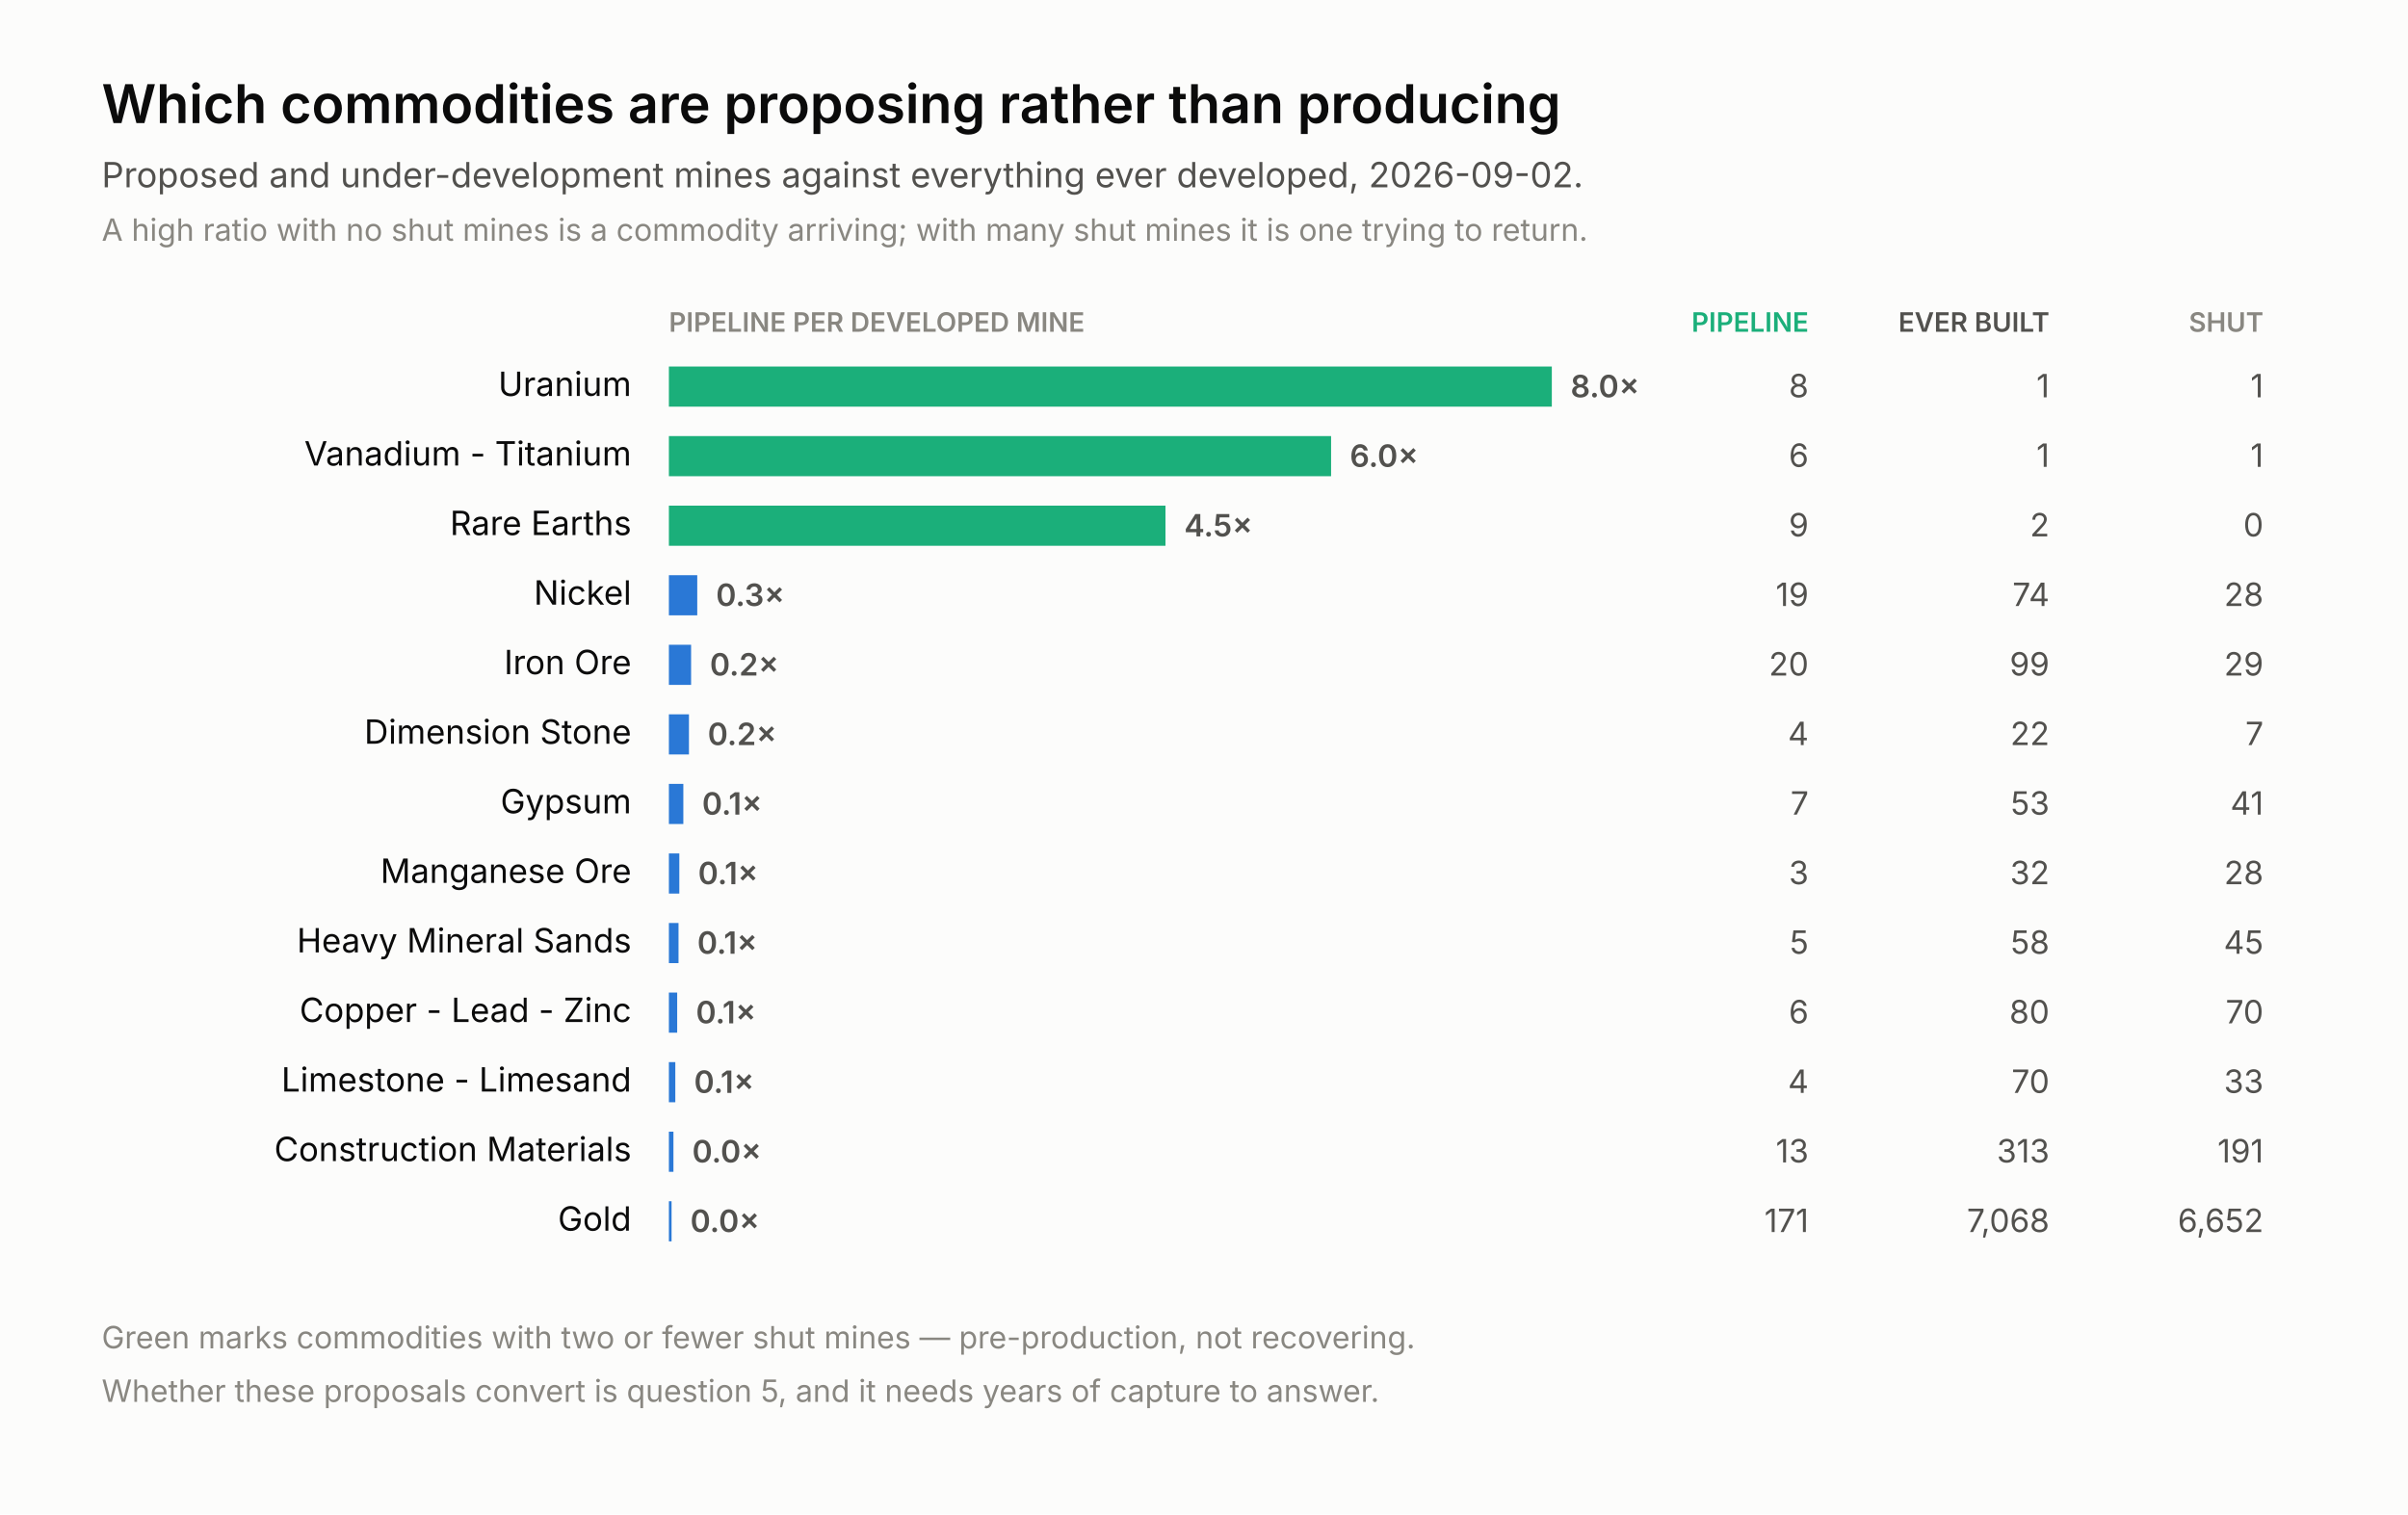
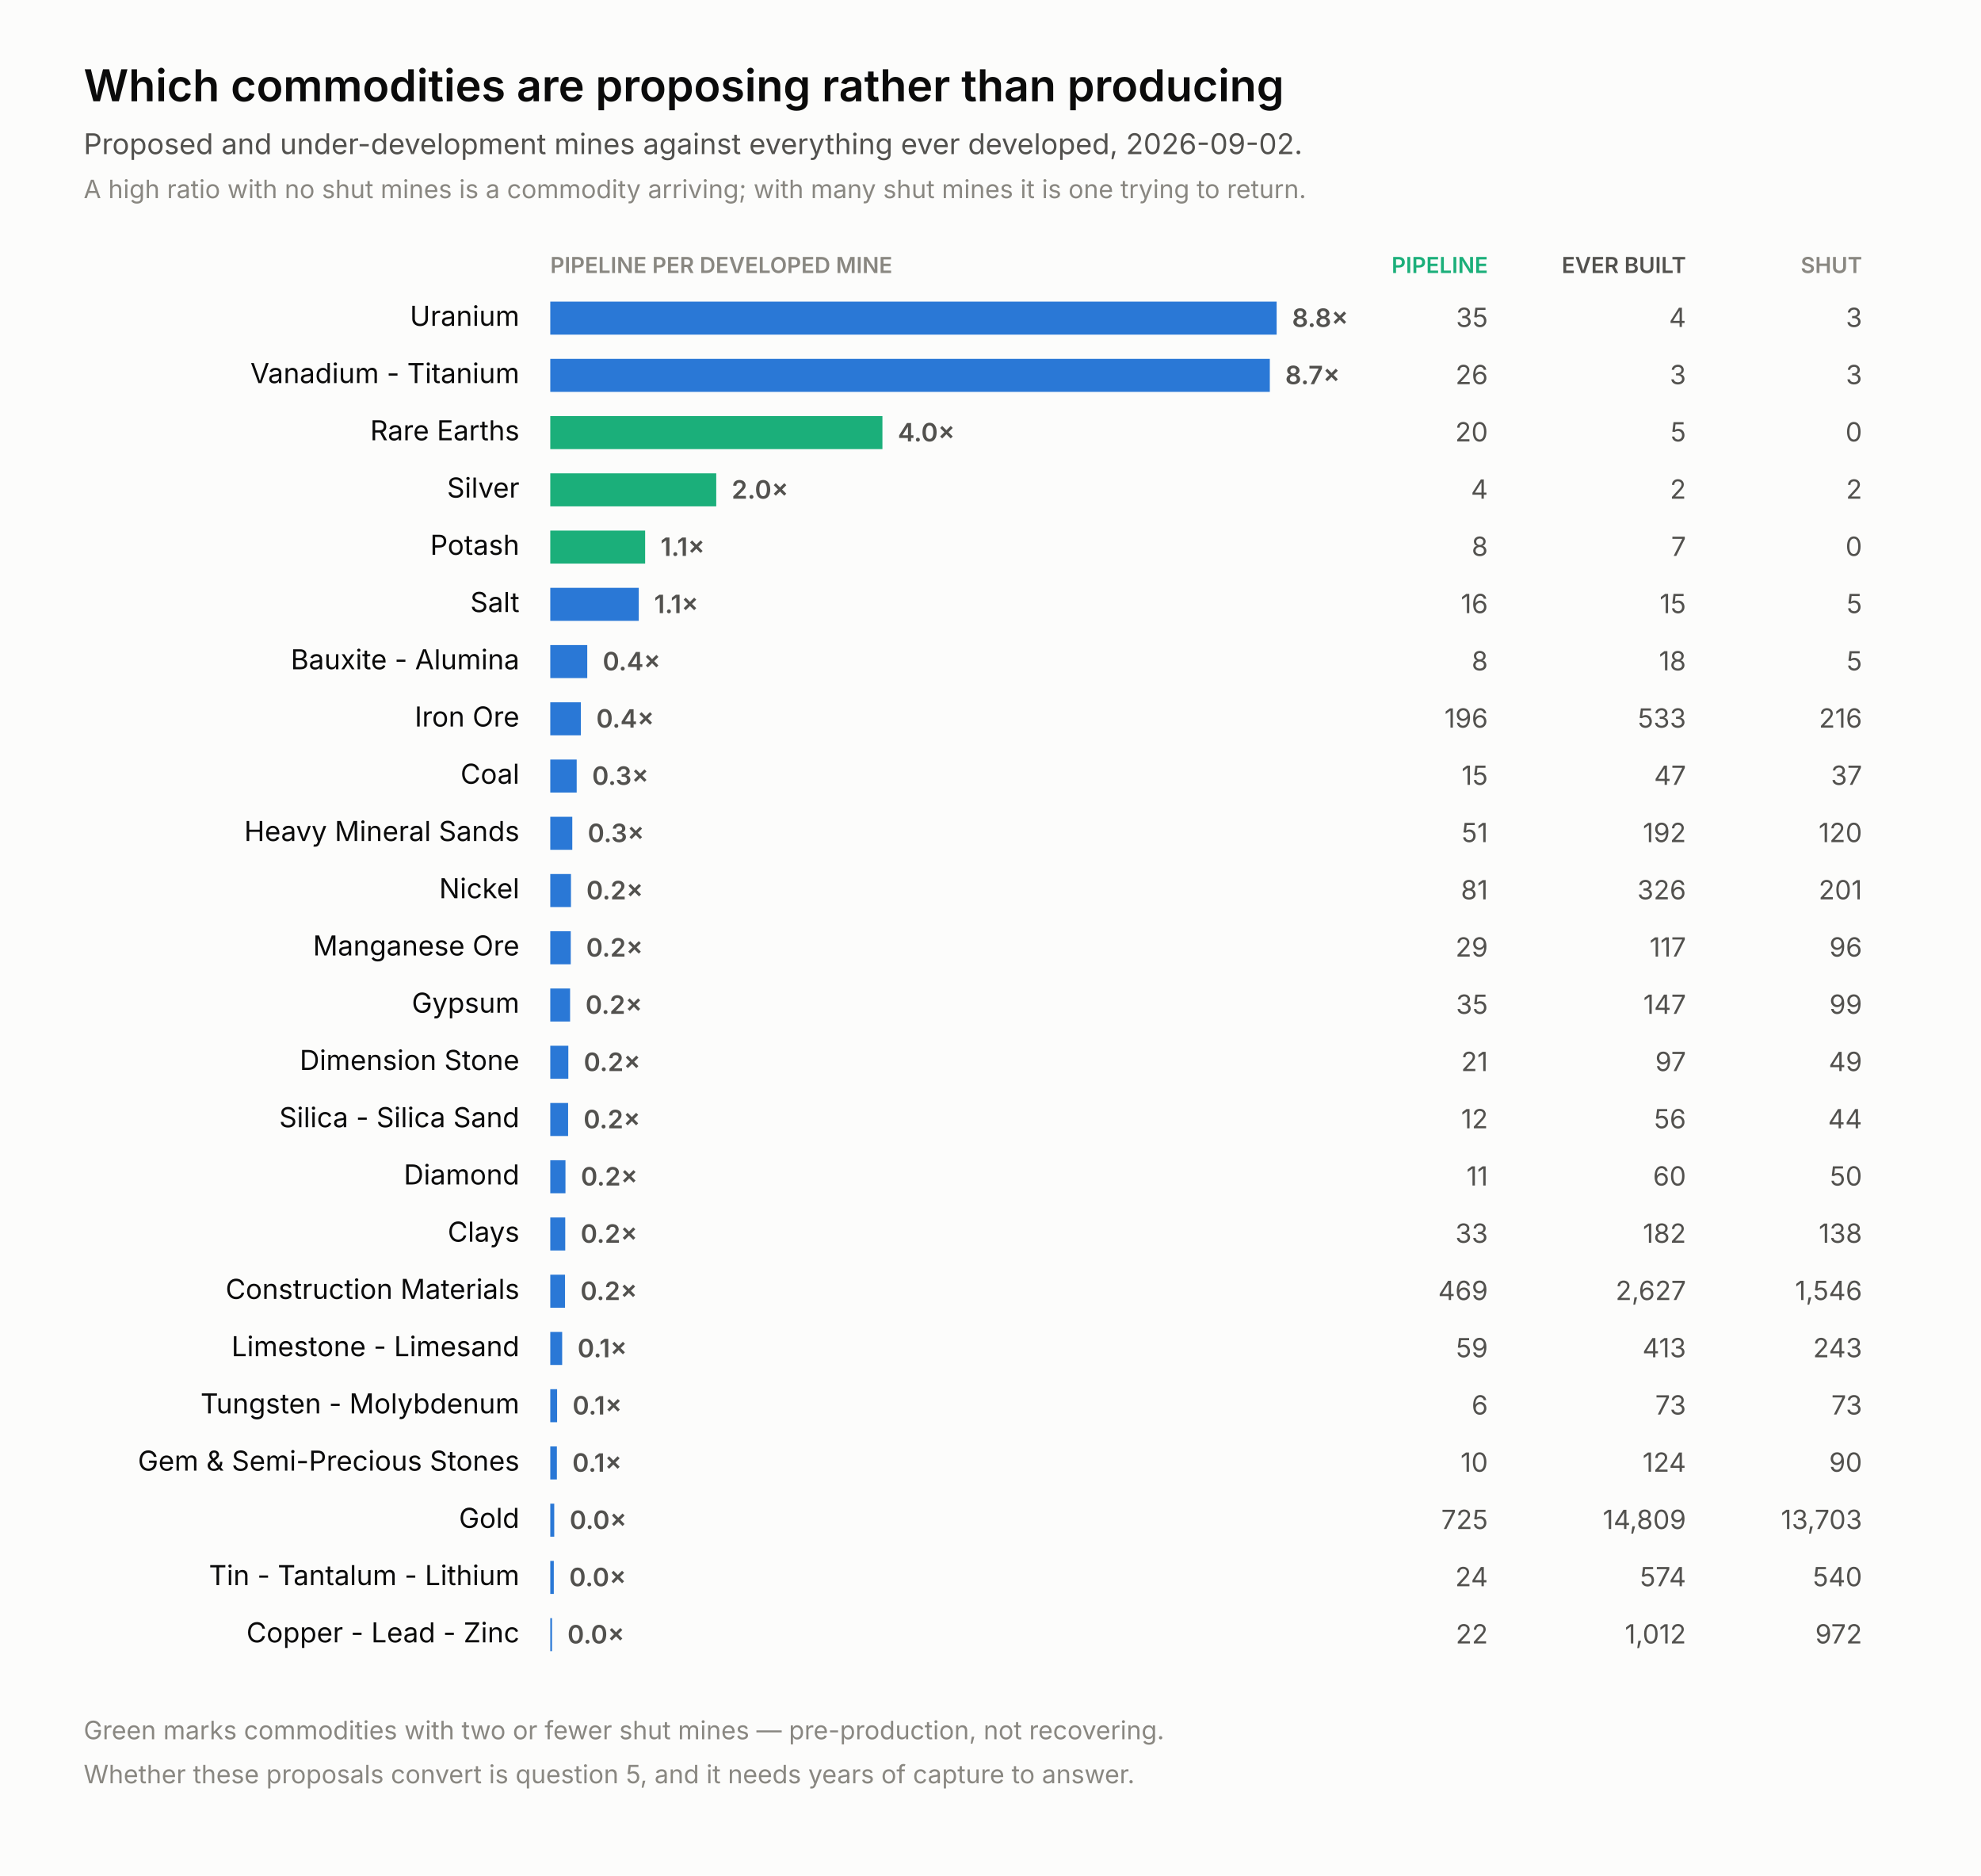
- <svg xmlns="http://www.w3.org/2000/svg" width="900" height="566" viewBox="0 0 900 566">
-   <rect x="0.0" y="0.0" width="900.0" height="566.0" fill="#fcfcfb" />
+ <svg xmlns="http://www.w3.org/2000/svg" width="900" height="852" viewBox="0 0 900 852">
+   <rect x="0.0" y="0.0" width="900.0" height="852.0" fill="#fcfcfb" />
  <text x="38.0" y="46.0" font-family="system-ui, -apple-system, &quot;Segoe UI&quot;, sans-serif" font-size="20" fill="#0b0b0b" text-anchor="start" font-weight="600" style="">Which commodities are proposing rather than producing</text>
  <text x="38.0" y="70.0" font-family="system-ui, -apple-system, &quot;Segoe UI&quot;, sans-serif" font-size="13" fill="#52514e" text-anchor="start" font-weight="normal" style="">Proposed and under-development mines against everything ever developed, 2026-09-02.</text>
  <text x="38.0" y="90.0" font-family="system-ui, -apple-system, &quot;Segoe UI&quot;, sans-serif" font-size="11.5" fill="#898781" text-anchor="start" font-weight="normal" style="">A high ratio with no shut mines is a commodity arriving; with many shut mines it is one trying to return.</text>
  <text x="250.0" y="124.0" font-family="system-ui, -apple-system, &quot;Segoe UI&quot;, sans-serif" font-size="10" fill="#898781" text-anchor="start" font-weight="600" style="">PIPELINE PER DEVELOPED MINE</text>
  <text x="676.0" y="124.0" font-family="system-ui, -apple-system, &quot;Segoe UI&quot;, sans-serif" font-size="10" fill="#1baf7a" text-anchor="end" font-weight="600" style="">PIPELINE</text>
  <text x="766.0" y="124.0" font-family="system-ui, -apple-system, &quot;Segoe UI&quot;, sans-serif" font-size="10" fill="#52514e" text-anchor="end" font-weight="600" style="">EVER BUILT</text>
  <text x="846.0" y="124.0" font-family="system-ui, -apple-system, &quot;Segoe UI&quot;, sans-serif" font-size="10" fill="#898781" text-anchor="end" font-weight="600" style="">SHUT</text>
  <text x="236.0" y="148.0" font-family="system-ui, -apple-system, &quot;Segoe UI&quot;, sans-serif" font-size="12.5" fill="#0b0b0b" text-anchor="end" font-weight="normal" style="">Uranium</text>
-   <rect x="250.0" y="137.0" width="330.0" height="15.0" fill="#1baf7a" />
-   <text x="587.0" y="148.5" font-family="system-ui, -apple-system, &quot;Segoe UI&quot;, sans-serif" font-size="11.5" fill="#52514e" text-anchor="start" font-weight="600" style="font-variant-numeric: tabular-nums;">8.0×</text>
-   <text x="676.0" y="148.5" font-family="system-ui, -apple-system, &quot;Segoe UI&quot;, sans-serif" font-size="12" fill="#52514e" text-anchor="end" font-weight="normal" style="font-variant-numeric: tabular-nums;">8</text>
-   <text x="766.0" y="148.5" font-family="system-ui, -apple-system, &quot;Segoe UI&quot;, sans-serif" font-size="12" fill="#52514e" text-anchor="end" font-weight="normal" style="font-variant-numeric: tabular-nums;">1</text>
-   <text x="846.0" y="148.5" font-family="system-ui, -apple-system, &quot;Segoe UI&quot;, sans-serif" font-size="12" fill="#52514e" text-anchor="end" font-weight="normal" style="font-variant-numeric: tabular-nums;">1</text>
+   <rect x="250.0" y="137.0" width="330.0" height="15.0" fill="#2a78d6" />
+   <text x="587.0" y="148.5" font-family="system-ui, -apple-system, &quot;Segoe UI&quot;, sans-serif" font-size="11.5" fill="#52514e" text-anchor="start" font-weight="600" style="font-variant-numeric: tabular-nums;">8.8×</text>
+   <text x="676.0" y="148.5" font-family="system-ui, -apple-system, &quot;Segoe UI&quot;, sans-serif" font-size="12" fill="#52514e" text-anchor="end" font-weight="normal" style="font-variant-numeric: tabular-nums;">35</text>
+   <text x="766.0" y="148.5" font-family="system-ui, -apple-system, &quot;Segoe UI&quot;, sans-serif" font-size="12" fill="#52514e" text-anchor="end" font-weight="normal" style="font-variant-numeric: tabular-nums;">4</text>
+   <text x="846.0" y="148.5" font-family="system-ui, -apple-system, &quot;Segoe UI&quot;, sans-serif" font-size="12" fill="#52514e" text-anchor="end" font-weight="normal" style="font-variant-numeric: tabular-nums;">3</text>
  <text x="236.0" y="174.0" font-family="system-ui, -apple-system, &quot;Segoe UI&quot;, sans-serif" font-size="12.5" fill="#0b0b0b" text-anchor="end" font-weight="normal" style="">Vanadium - Titanium</text>
-   <rect x="250.0" y="163.0" width="247.5" height="15.0" fill="#1baf7a" />
-   <text x="504.5" y="174.5" font-family="system-ui, -apple-system, &quot;Segoe UI&quot;, sans-serif" font-size="11.5" fill="#52514e" text-anchor="start" font-weight="600" style="font-variant-numeric: tabular-nums;">6.0×</text>
-   <text x="676.0" y="174.5" font-family="system-ui, -apple-system, &quot;Segoe UI&quot;, sans-serif" font-size="12" fill="#52514e" text-anchor="end" font-weight="normal" style="font-variant-numeric: tabular-nums;">6</text>
-   <text x="766.0" y="174.5" font-family="system-ui, -apple-system, &quot;Segoe UI&quot;, sans-serif" font-size="12" fill="#52514e" text-anchor="end" font-weight="normal" style="font-variant-numeric: tabular-nums;">1</text>
-   <text x="846.0" y="174.5" font-family="system-ui, -apple-system, &quot;Segoe UI&quot;, sans-serif" font-size="12" fill="#52514e" text-anchor="end" font-weight="normal" style="font-variant-numeric: tabular-nums;">1</text>
+   <rect x="250.0" y="163.0" width="326.9" height="15.0" fill="#2a78d6" />
+   <text x="583.9" y="174.5" font-family="system-ui, -apple-system, &quot;Segoe UI&quot;, sans-serif" font-size="11.5" fill="#52514e" text-anchor="start" font-weight="600" style="font-variant-numeric: tabular-nums;">8.7×</text>
+   <text x="676.0" y="174.5" font-family="system-ui, -apple-system, &quot;Segoe UI&quot;, sans-serif" font-size="12" fill="#52514e" text-anchor="end" font-weight="normal" style="font-variant-numeric: tabular-nums;">26</text>
+   <text x="766.0" y="174.5" font-family="system-ui, -apple-system, &quot;Segoe UI&quot;, sans-serif" font-size="12" fill="#52514e" text-anchor="end" font-weight="normal" style="font-variant-numeric: tabular-nums;">3</text>
+   <text x="846.0" y="174.5" font-family="system-ui, -apple-system, &quot;Segoe UI&quot;, sans-serif" font-size="12" fill="#52514e" text-anchor="end" font-weight="normal" style="font-variant-numeric: tabular-nums;">3</text>
  <text x="236.0" y="200.0" font-family="system-ui, -apple-system, &quot;Segoe UI&quot;, sans-serif" font-size="12.5" fill="#0b0b0b" text-anchor="end" font-weight="normal" style="">Rare Earths</text>
-   <rect x="250.0" y="189.0" width="185.6" height="15.0" fill="#1baf7a" />
-   <text x="442.6" y="200.5" font-family="system-ui, -apple-system, &quot;Segoe UI&quot;, sans-serif" font-size="11.5" fill="#52514e" text-anchor="start" font-weight="600" style="font-variant-numeric: tabular-nums;">4.5×</text>
-   <text x="676.0" y="200.5" font-family="system-ui, -apple-system, &quot;Segoe UI&quot;, sans-serif" font-size="12" fill="#52514e" text-anchor="end" font-weight="normal" style="font-variant-numeric: tabular-nums;">9</text>
-   <text x="766.0" y="200.5" font-family="system-ui, -apple-system, &quot;Segoe UI&quot;, sans-serif" font-size="12" fill="#52514e" text-anchor="end" font-weight="normal" style="font-variant-numeric: tabular-nums;">2</text>
+   <rect x="250.0" y="189.0" width="150.9" height="15.0" fill="#1baf7a" />
+   <text x="407.9" y="200.5" font-family="system-ui, -apple-system, &quot;Segoe UI&quot;, sans-serif" font-size="11.5" fill="#52514e" text-anchor="start" font-weight="600" style="font-variant-numeric: tabular-nums;">4.0×</text>
+   <text x="676.0" y="200.5" font-family="system-ui, -apple-system, &quot;Segoe UI&quot;, sans-serif" font-size="12" fill="#52514e" text-anchor="end" font-weight="normal" style="font-variant-numeric: tabular-nums;">20</text>
+   <text x="766.0" y="200.5" font-family="system-ui, -apple-system, &quot;Segoe UI&quot;, sans-serif" font-size="12" fill="#52514e" text-anchor="end" font-weight="normal" style="font-variant-numeric: tabular-nums;">5</text>
  <text x="846.0" y="200.5" font-family="system-ui, -apple-system, &quot;Segoe UI&quot;, sans-serif" font-size="12" fill="#52514e" text-anchor="end" font-weight="normal" style="font-variant-numeric: tabular-nums;">0</text>
-   <text x="236.0" y="226.0" font-family="system-ui, -apple-system, &quot;Segoe UI&quot;, sans-serif" font-size="12.5" fill="#0b0b0b" text-anchor="end" font-weight="normal" style="">Nickel</text>
-   <rect x="250.0" y="215.0" width="10.6" height="15.0" fill="#2a78d6" />
-   <text x="267.6" y="226.5" font-family="system-ui, -apple-system, &quot;Segoe UI&quot;, sans-serif" font-size="11.5" fill="#52514e" text-anchor="start" font-weight="600" style="font-variant-numeric: tabular-nums;">0.3×</text>
-   <text x="676.0" y="226.5" font-family="system-ui, -apple-system, &quot;Segoe UI&quot;, sans-serif" font-size="12" fill="#52514e" text-anchor="end" font-weight="normal" style="font-variant-numeric: tabular-nums;">19</text>
-   <text x="766.0" y="226.5" font-family="system-ui, -apple-system, &quot;Segoe UI&quot;, sans-serif" font-size="12" fill="#52514e" text-anchor="end" font-weight="normal" style="font-variant-numeric: tabular-nums;">74</text>
-   <text x="846.0" y="226.5" font-family="system-ui, -apple-system, &quot;Segoe UI&quot;, sans-serif" font-size="12" fill="#52514e" text-anchor="end" font-weight="normal" style="font-variant-numeric: tabular-nums;">28</text>
-   <text x="236.0" y="252.0" font-family="system-ui, -apple-system, &quot;Segoe UI&quot;, sans-serif" font-size="12.5" fill="#0b0b0b" text-anchor="end" font-weight="normal" style="">Iron Ore</text>
-   <rect x="250.0" y="241.0" width="8.3" height="15.0" fill="#2a78d6" />
-   <text x="265.3" y="252.5" font-family="system-ui, -apple-system, &quot;Segoe UI&quot;, sans-serif" font-size="11.5" fill="#52514e" text-anchor="start" font-weight="600" style="font-variant-numeric: tabular-nums;">0.2×</text>
-   <text x="676.0" y="252.5" font-family="system-ui, -apple-system, &quot;Segoe UI&quot;, sans-serif" font-size="12" fill="#52514e" text-anchor="end" font-weight="normal" style="font-variant-numeric: tabular-nums;">20</text>
-   <text x="766.0" y="252.5" font-family="system-ui, -apple-system, &quot;Segoe UI&quot;, sans-serif" font-size="12" fill="#52514e" text-anchor="end" font-weight="normal" style="font-variant-numeric: tabular-nums;">99</text>
-   <text x="846.0" y="252.5" font-family="system-ui, -apple-system, &quot;Segoe UI&quot;, sans-serif" font-size="12" fill="#52514e" text-anchor="end" font-weight="normal" style="font-variant-numeric: tabular-nums;">29</text>
-   <text x="236.0" y="278.0" font-family="system-ui, -apple-system, &quot;Segoe UI&quot;, sans-serif" font-size="12.5" fill="#0b0b0b" text-anchor="end" font-weight="normal" style="">Dimension Stone</text>
-   <rect x="250.0" y="267.0" width="7.5" height="15.0" fill="#2a78d6" />
-   <text x="264.5" y="278.5" font-family="system-ui, -apple-system, &quot;Segoe UI&quot;, sans-serif" font-size="11.5" fill="#52514e" text-anchor="start" font-weight="600" style="font-variant-numeric: tabular-nums;">0.2×</text>
-   <text x="676.0" y="278.5" font-family="system-ui, -apple-system, &quot;Segoe UI&quot;, sans-serif" font-size="12" fill="#52514e" text-anchor="end" font-weight="normal" style="font-variant-numeric: tabular-nums;">4</text>
-   <text x="766.0" y="278.5" font-family="system-ui, -apple-system, &quot;Segoe UI&quot;, sans-serif" font-size="12" fill="#52514e" text-anchor="end" font-weight="normal" style="font-variant-numeric: tabular-nums;">22</text>
-   <text x="846.0" y="278.5" font-family="system-ui, -apple-system, &quot;Segoe UI&quot;, sans-serif" font-size="12" fill="#52514e" text-anchor="end" font-weight="normal" style="font-variant-numeric: tabular-nums;">7</text>
-   <text x="236.0" y="304.0" font-family="system-ui, -apple-system, &quot;Segoe UI&quot;, sans-serif" font-size="12.5" fill="#0b0b0b" text-anchor="end" font-weight="normal" style="">Gypsum</text>
-   <rect x="250.0" y="293.0" width="5.4" height="15.0" fill="#2a78d6" />
-   <text x="262.4" y="304.5" font-family="system-ui, -apple-system, &quot;Segoe UI&quot;, sans-serif" font-size="11.5" fill="#52514e" text-anchor="start" font-weight="600" style="font-variant-numeric: tabular-nums;">0.1×</text>
-   <text x="676.0" y="304.5" font-family="system-ui, -apple-system, &quot;Segoe UI&quot;, sans-serif" font-size="12" fill="#52514e" text-anchor="end" font-weight="normal" style="font-variant-numeric: tabular-nums;">7</text>
-   <text x="766.0" y="304.5" font-family="system-ui, -apple-system, &quot;Segoe UI&quot;, sans-serif" font-size="12" fill="#52514e" text-anchor="end" font-weight="normal" style="font-variant-numeric: tabular-nums;">53</text>
-   <text x="846.0" y="304.5" font-family="system-ui, -apple-system, &quot;Segoe UI&quot;, sans-serif" font-size="12" fill="#52514e" text-anchor="end" font-weight="normal" style="font-variant-numeric: tabular-nums;">41</text>
-   <text x="236.0" y="330.0" font-family="system-ui, -apple-system, &quot;Segoe UI&quot;, sans-serif" font-size="12.5" fill="#0b0b0b" text-anchor="end" font-weight="normal" style="">Manganese Ore</text>
-   <rect x="250.0" y="319.0" width="3.9" height="15.0" fill="#2a78d6" />
-   <text x="260.9" y="330.5" font-family="system-ui, -apple-system, &quot;Segoe UI&quot;, sans-serif" font-size="11.5" fill="#52514e" text-anchor="start" font-weight="600" style="font-variant-numeric: tabular-nums;">0.1×</text>
-   <text x="676.0" y="330.5" font-family="system-ui, -apple-system, &quot;Segoe UI&quot;, sans-serif" font-size="12" fill="#52514e" text-anchor="end" font-weight="normal" style="font-variant-numeric: tabular-nums;">3</text>
-   <text x="766.0" y="330.5" font-family="system-ui, -apple-system, &quot;Segoe UI&quot;, sans-serif" font-size="12" fill="#52514e" text-anchor="end" font-weight="normal" style="font-variant-numeric: tabular-nums;">32</text>
-   <text x="846.0" y="330.5" font-family="system-ui, -apple-system, &quot;Segoe UI&quot;, sans-serif" font-size="12" fill="#52514e" text-anchor="end" font-weight="normal" style="font-variant-numeric: tabular-nums;">28</text>
-   <text x="236.0" y="356.0" font-family="system-ui, -apple-system, &quot;Segoe UI&quot;, sans-serif" font-size="12.5" fill="#0b0b0b" text-anchor="end" font-weight="normal" style="">Heavy Mineral Sands</text>
-   <rect x="250.0" y="345.0" width="3.6" height="15.0" fill="#2a78d6" />
-   <text x="260.6" y="356.5" font-family="system-ui, -apple-system, &quot;Segoe UI&quot;, sans-serif" font-size="11.5" fill="#52514e" text-anchor="start" font-weight="600" style="font-variant-numeric: tabular-nums;">0.1×</text>
-   <text x="676.0" y="356.5" font-family="system-ui, -apple-system, &quot;Segoe UI&quot;, sans-serif" font-size="12" fill="#52514e" text-anchor="end" font-weight="normal" style="font-variant-numeric: tabular-nums;">5</text>
-   <text x="766.0" y="356.5" font-family="system-ui, -apple-system, &quot;Segoe UI&quot;, sans-serif" font-size="12" fill="#52514e" text-anchor="end" font-weight="normal" style="font-variant-numeric: tabular-nums;">58</text>
-   <text x="846.0" y="356.5" font-family="system-ui, -apple-system, &quot;Segoe UI&quot;, sans-serif" font-size="12" fill="#52514e" text-anchor="end" font-weight="normal" style="font-variant-numeric: tabular-nums;">45</text>
-   <text x="236.0" y="382.0" font-family="system-ui, -apple-system, &quot;Segoe UI&quot;, sans-serif" font-size="12.5" fill="#0b0b0b" text-anchor="end" font-weight="normal" style="">Copper - Lead - Zinc</text>
-   <rect x="250.0" y="371.0" width="3.1" height="15.0" fill="#2a78d6" />
-   <text x="260.1" y="382.5" font-family="system-ui, -apple-system, &quot;Segoe UI&quot;, sans-serif" font-size="11.5" fill="#52514e" text-anchor="start" font-weight="600" style="font-variant-numeric: tabular-nums;">0.1×</text>
-   <text x="676.0" y="382.5" font-family="system-ui, -apple-system, &quot;Segoe UI&quot;, sans-serif" font-size="12" fill="#52514e" text-anchor="end" font-weight="normal" style="font-variant-numeric: tabular-nums;">6</text>
-   <text x="766.0" y="382.5" font-family="system-ui, -apple-system, &quot;Segoe UI&quot;, sans-serif" font-size="12" fill="#52514e" text-anchor="end" font-weight="normal" style="font-variant-numeric: tabular-nums;">80</text>
-   <text x="846.0" y="382.5" font-family="system-ui, -apple-system, &quot;Segoe UI&quot;, sans-serif" font-size="12" fill="#52514e" text-anchor="end" font-weight="normal" style="font-variant-numeric: tabular-nums;">70</text>
-   <text x="236.0" y="408.0" font-family="system-ui, -apple-system, &quot;Segoe UI&quot;, sans-serif" font-size="12.5" fill="#0b0b0b" text-anchor="end" font-weight="normal" style="">Limestone - Limesand</text>
-   <rect x="250.0" y="397.0" width="2.4" height="15.0" fill="#2a78d6" />
-   <text x="259.4" y="408.5" font-family="system-ui, -apple-system, &quot;Segoe UI&quot;, sans-serif" font-size="11.5" fill="#52514e" text-anchor="start" font-weight="600" style="font-variant-numeric: tabular-nums;">0.1×</text>
-   <text x="676.0" y="408.5" font-family="system-ui, -apple-system, &quot;Segoe UI&quot;, sans-serif" font-size="12" fill="#52514e" text-anchor="end" font-weight="normal" style="font-variant-numeric: tabular-nums;">4</text>
-   <text x="766.0" y="408.5" font-family="system-ui, -apple-system, &quot;Segoe UI&quot;, sans-serif" font-size="12" fill="#52514e" text-anchor="end" font-weight="normal" style="font-variant-numeric: tabular-nums;">70</text>
-   <text x="846.0" y="408.5" font-family="system-ui, -apple-system, &quot;Segoe UI&quot;, sans-serif" font-size="12" fill="#52514e" text-anchor="end" font-weight="normal" style="font-variant-numeric: tabular-nums;">33</text>
-   <text x="236.0" y="434.0" font-family="system-ui, -apple-system, &quot;Segoe UI&quot;, sans-serif" font-size="12.5" fill="#0b0b0b" text-anchor="end" font-weight="normal" style="">Construction Materials</text>
-   <rect x="250.0" y="423.0" width="1.7" height="15.0" fill="#2a78d6" />
-   <text x="258.7" y="434.5" font-family="system-ui, -apple-system, &quot;Segoe UI&quot;, sans-serif" font-size="11.5" fill="#52514e" text-anchor="start" font-weight="600" style="font-variant-numeric: tabular-nums;">0.0×</text>
-   <text x="676.0" y="434.5" font-family="system-ui, -apple-system, &quot;Segoe UI&quot;, sans-serif" font-size="12" fill="#52514e" text-anchor="end" font-weight="normal" style="font-variant-numeric: tabular-nums;">13</text>
-   <text x="766.0" y="434.5" font-family="system-ui, -apple-system, &quot;Segoe UI&quot;, sans-serif" font-size="12" fill="#52514e" text-anchor="end" font-weight="normal" style="font-variant-numeric: tabular-nums;">313</text>
-   <text x="846.0" y="434.5" font-family="system-ui, -apple-system, &quot;Segoe UI&quot;, sans-serif" font-size="12" fill="#52514e" text-anchor="end" font-weight="normal" style="font-variant-numeric: tabular-nums;">191</text>
-   <text x="236.0" y="460.0" font-family="system-ui, -apple-system, &quot;Segoe UI&quot;, sans-serif" font-size="12.5" fill="#0b0b0b" text-anchor="end" font-weight="normal" style="">Gold</text>
-   <rect x="250.0" y="449.0" width="1.0" height="15.0" fill="#2a78d6" />
-   <text x="258.0" y="460.5" font-family="system-ui, -apple-system, &quot;Segoe UI&quot;, sans-serif" font-size="11.5" fill="#52514e" text-anchor="start" font-weight="600" style="font-variant-numeric: tabular-nums;">0.0×</text>
-   <text x="676.0" y="460.5" font-family="system-ui, -apple-system, &quot;Segoe UI&quot;, sans-serif" font-size="12" fill="#52514e" text-anchor="end" font-weight="normal" style="font-variant-numeric: tabular-nums;">171</text>
-   <text x="766.0" y="460.5" font-family="system-ui, -apple-system, &quot;Segoe UI&quot;, sans-serif" font-size="12" fill="#52514e" text-anchor="end" font-weight="normal" style="font-variant-numeric: tabular-nums;">7,068</text>
-   <text x="846.0" y="460.5" font-family="system-ui, -apple-system, &quot;Segoe UI&quot;, sans-serif" font-size="12" fill="#52514e" text-anchor="end" font-weight="normal" style="font-variant-numeric: tabular-nums;">6,652</text>
-   <text x="38.0" y="504.0" font-family="system-ui, -apple-system, &quot;Segoe UI&quot;, sans-serif" font-size="11.5" fill="#898781" text-anchor="start" font-weight="normal" style="">Green marks commodities with two or fewer shut mines — pre-production, not recovering.</text>
-   <text x="38.0" y="524.0" font-family="system-ui, -apple-system, &quot;Segoe UI&quot;, sans-serif" font-size="11.5" fill="#898781" text-anchor="start" font-weight="normal" style="">Whether these proposals convert is question 5, and it needs years of capture to answer.</text>
+   <text x="236.0" y="226.0" font-family="system-ui, -apple-system, &quot;Segoe UI&quot;, sans-serif" font-size="12.5" fill="#0b0b0b" text-anchor="end" font-weight="normal" style="">Silver</text>
+   <rect x="250.0" y="215.0" width="75.4" height="15.0" fill="#1baf7a" />
+   <text x="332.4" y="226.5" font-family="system-ui, -apple-system, &quot;Segoe UI&quot;, sans-serif" font-size="11.5" fill="#52514e" text-anchor="start" font-weight="600" style="font-variant-numeric: tabular-nums;">2.0×</text>
+   <text x="676.0" y="226.5" font-family="system-ui, -apple-system, &quot;Segoe UI&quot;, sans-serif" font-size="12" fill="#52514e" text-anchor="end" font-weight="normal" style="font-variant-numeric: tabular-nums;">4</text>
+   <text x="766.0" y="226.5" font-family="system-ui, -apple-system, &quot;Segoe UI&quot;, sans-serif" font-size="12" fill="#52514e" text-anchor="end" font-weight="normal" style="font-variant-numeric: tabular-nums;">2</text>
+   <text x="846.0" y="226.5" font-family="system-ui, -apple-system, &quot;Segoe UI&quot;, sans-serif" font-size="12" fill="#52514e" text-anchor="end" font-weight="normal" style="font-variant-numeric: tabular-nums;">2</text>
+   <text x="236.0" y="252.0" font-family="system-ui, -apple-system, &quot;Segoe UI&quot;, sans-serif" font-size="12.5" fill="#0b0b0b" text-anchor="end" font-weight="normal" style="">Potash</text>
+   <rect x="250.0" y="241.0" width="43.1" height="15.0" fill="#1baf7a" />
+   <text x="300.1" y="252.5" font-family="system-ui, -apple-system, &quot;Segoe UI&quot;, sans-serif" font-size="11.5" fill="#52514e" text-anchor="start" font-weight="600" style="font-variant-numeric: tabular-nums;">1.1×</text>
+   <text x="676.0" y="252.5" font-family="system-ui, -apple-system, &quot;Segoe UI&quot;, sans-serif" font-size="12" fill="#52514e" text-anchor="end" font-weight="normal" style="font-variant-numeric: tabular-nums;">8</text>
+   <text x="766.0" y="252.5" font-family="system-ui, -apple-system, &quot;Segoe UI&quot;, sans-serif" font-size="12" fill="#52514e" text-anchor="end" font-weight="normal" style="font-variant-numeric: tabular-nums;">7</text>
+   <text x="846.0" y="252.5" font-family="system-ui, -apple-system, &quot;Segoe UI&quot;, sans-serif" font-size="12" fill="#52514e" text-anchor="end" font-weight="normal" style="font-variant-numeric: tabular-nums;">0</text>
+   <text x="236.0" y="278.0" font-family="system-ui, -apple-system, &quot;Segoe UI&quot;, sans-serif" font-size="12.5" fill="#0b0b0b" text-anchor="end" font-weight="normal" style="">Salt</text>
+   <rect x="250.0" y="267.0" width="40.2" height="15.0" fill="#2a78d6" />
+   <text x="297.2" y="278.5" font-family="system-ui, -apple-system, &quot;Segoe UI&quot;, sans-serif" font-size="11.5" fill="#52514e" text-anchor="start" font-weight="600" style="font-variant-numeric: tabular-nums;">1.1×</text>
+   <text x="676.0" y="278.5" font-family="system-ui, -apple-system, &quot;Segoe UI&quot;, sans-serif" font-size="12" fill="#52514e" text-anchor="end" font-weight="normal" style="font-variant-numeric: tabular-nums;">16</text>
+   <text x="766.0" y="278.5" font-family="system-ui, -apple-system, &quot;Segoe UI&quot;, sans-serif" font-size="12" fill="#52514e" text-anchor="end" font-weight="normal" style="font-variant-numeric: tabular-nums;">15</text>
+   <text x="846.0" y="278.5" font-family="system-ui, -apple-system, &quot;Segoe UI&quot;, sans-serif" font-size="12" fill="#52514e" text-anchor="end" font-weight="normal" style="font-variant-numeric: tabular-nums;">5</text>
+   <text x="236.0" y="304.0" font-family="system-ui, -apple-system, &quot;Segoe UI&quot;, sans-serif" font-size="12.5" fill="#0b0b0b" text-anchor="end" font-weight="normal" style="">Bauxite - Alumina</text>
+   <rect x="250.0" y="293.0" width="16.8" height="15.0" fill="#2a78d6" />
+   <text x="273.8" y="304.5" font-family="system-ui, -apple-system, &quot;Segoe UI&quot;, sans-serif" font-size="11.5" fill="#52514e" text-anchor="start" font-weight="600" style="font-variant-numeric: tabular-nums;">0.4×</text>
+   <text x="676.0" y="304.5" font-family="system-ui, -apple-system, &quot;Segoe UI&quot;, sans-serif" font-size="12" fill="#52514e" text-anchor="end" font-weight="normal" style="font-variant-numeric: tabular-nums;">8</text>
+   <text x="766.0" y="304.5" font-family="system-ui, -apple-system, &quot;Segoe UI&quot;, sans-serif" font-size="12" fill="#52514e" text-anchor="end" font-weight="normal" style="font-variant-numeric: tabular-nums;">18</text>
+   <text x="846.0" y="304.5" font-family="system-ui, -apple-system, &quot;Segoe UI&quot;, sans-serif" font-size="12" fill="#52514e" text-anchor="end" font-weight="normal" style="font-variant-numeric: tabular-nums;">5</text>
+   <text x="236.0" y="330.0" font-family="system-ui, -apple-system, &quot;Segoe UI&quot;, sans-serif" font-size="12.5" fill="#0b0b0b" text-anchor="end" font-weight="normal" style="">Iron Ore</text>
+   <rect x="250.0" y="319.0" width="13.9" height="15.0" fill="#2a78d6" />
+   <text x="270.9" y="330.5" font-family="system-ui, -apple-system, &quot;Segoe UI&quot;, sans-serif" font-size="11.5" fill="#52514e" text-anchor="start" font-weight="600" style="font-variant-numeric: tabular-nums;">0.4×</text>
+   <text x="676.0" y="330.5" font-family="system-ui, -apple-system, &quot;Segoe UI&quot;, sans-serif" font-size="12" fill="#52514e" text-anchor="end" font-weight="normal" style="font-variant-numeric: tabular-nums;">196</text>
+   <text x="766.0" y="330.5" font-family="system-ui, -apple-system, &quot;Segoe UI&quot;, sans-serif" font-size="12" fill="#52514e" text-anchor="end" font-weight="normal" style="font-variant-numeric: tabular-nums;">533</text>
+   <text x="846.0" y="330.5" font-family="system-ui, -apple-system, &quot;Segoe UI&quot;, sans-serif" font-size="12" fill="#52514e" text-anchor="end" font-weight="normal" style="font-variant-numeric: tabular-nums;">216</text>
+   <text x="236.0" y="356.0" font-family="system-ui, -apple-system, &quot;Segoe UI&quot;, sans-serif" font-size="12.5" fill="#0b0b0b" text-anchor="end" font-weight="normal" style="">Coal</text>
+   <rect x="250.0" y="345.0" width="12.0" height="15.0" fill="#2a78d6" />
+   <text x="269.0" y="356.5" font-family="system-ui, -apple-system, &quot;Segoe UI&quot;, sans-serif" font-size="11.5" fill="#52514e" text-anchor="start" font-weight="600" style="font-variant-numeric: tabular-nums;">0.3×</text>
+   <text x="676.0" y="356.5" font-family="system-ui, -apple-system, &quot;Segoe UI&quot;, sans-serif" font-size="12" fill="#52514e" text-anchor="end" font-weight="normal" style="font-variant-numeric: tabular-nums;">15</text>
+   <text x="766.0" y="356.5" font-family="system-ui, -apple-system, &quot;Segoe UI&quot;, sans-serif" font-size="12" fill="#52514e" text-anchor="end" font-weight="normal" style="font-variant-numeric: tabular-nums;">47</text>
+   <text x="846.0" y="356.5" font-family="system-ui, -apple-system, &quot;Segoe UI&quot;, sans-serif" font-size="12" fill="#52514e" text-anchor="end" font-weight="normal" style="font-variant-numeric: tabular-nums;">37</text>
+   <text x="236.0" y="382.0" font-family="system-ui, -apple-system, &quot;Segoe UI&quot;, sans-serif" font-size="12.5" fill="#0b0b0b" text-anchor="end" font-weight="normal" style="">Heavy Mineral Sands</text>
+   <rect x="250.0" y="371.0" width="10.0" height="15.0" fill="#2a78d6" />
+   <text x="267.0" y="382.5" font-family="system-ui, -apple-system, &quot;Segoe UI&quot;, sans-serif" font-size="11.5" fill="#52514e" text-anchor="start" font-weight="600" style="font-variant-numeric: tabular-nums;">0.3×</text>
+   <text x="676.0" y="382.5" font-family="system-ui, -apple-system, &quot;Segoe UI&quot;, sans-serif" font-size="12" fill="#52514e" text-anchor="end" font-weight="normal" style="font-variant-numeric: tabular-nums;">51</text>
+   <text x="766.0" y="382.5" font-family="system-ui, -apple-system, &quot;Segoe UI&quot;, sans-serif" font-size="12" fill="#52514e" text-anchor="end" font-weight="normal" style="font-variant-numeric: tabular-nums;">192</text>
+   <text x="846.0" y="382.5" font-family="system-ui, -apple-system, &quot;Segoe UI&quot;, sans-serif" font-size="12" fill="#52514e" text-anchor="end" font-weight="normal" style="font-variant-numeric: tabular-nums;">120</text>
+   <text x="236.0" y="408.0" font-family="system-ui, -apple-system, &quot;Segoe UI&quot;, sans-serif" font-size="12.5" fill="#0b0b0b" text-anchor="end" font-weight="normal" style="">Nickel</text>
+   <rect x="250.0" y="397.0" width="9.4" height="15.0" fill="#2a78d6" />
+   <text x="266.4" y="408.5" font-family="system-ui, -apple-system, &quot;Segoe UI&quot;, sans-serif" font-size="11.5" fill="#52514e" text-anchor="start" font-weight="600" style="font-variant-numeric: tabular-nums;">0.2×</text>
+   <text x="676.0" y="408.5" font-family="system-ui, -apple-system, &quot;Segoe UI&quot;, sans-serif" font-size="12" fill="#52514e" text-anchor="end" font-weight="normal" style="font-variant-numeric: tabular-nums;">81</text>
+   <text x="766.0" y="408.5" font-family="system-ui, -apple-system, &quot;Segoe UI&quot;, sans-serif" font-size="12" fill="#52514e" text-anchor="end" font-weight="normal" style="font-variant-numeric: tabular-nums;">326</text>
+   <text x="846.0" y="408.5" font-family="system-ui, -apple-system, &quot;Segoe UI&quot;, sans-serif" font-size="12" fill="#52514e" text-anchor="end" font-weight="normal" style="font-variant-numeric: tabular-nums;">201</text>
+   <text x="236.0" y="434.0" font-family="system-ui, -apple-system, &quot;Segoe UI&quot;, sans-serif" font-size="12.5" fill="#0b0b0b" text-anchor="end" font-weight="normal" style="">Manganese Ore</text>
+   <rect x="250.0" y="423.0" width="9.3" height="15.0" fill="#2a78d6" />
+   <text x="266.3" y="434.5" font-family="system-ui, -apple-system, &quot;Segoe UI&quot;, sans-serif" font-size="11.5" fill="#52514e" text-anchor="start" font-weight="600" style="font-variant-numeric: tabular-nums;">0.2×</text>
+   <text x="676.0" y="434.5" font-family="system-ui, -apple-system, &quot;Segoe UI&quot;, sans-serif" font-size="12" fill="#52514e" text-anchor="end" font-weight="normal" style="font-variant-numeric: tabular-nums;">29</text>
+   <text x="766.0" y="434.5" font-family="system-ui, -apple-system, &quot;Segoe UI&quot;, sans-serif" font-size="12" fill="#52514e" text-anchor="end" font-weight="normal" style="font-variant-numeric: tabular-nums;">117</text>
+   <text x="846.0" y="434.5" font-family="system-ui, -apple-system, &quot;Segoe UI&quot;, sans-serif" font-size="12" fill="#52514e" text-anchor="end" font-weight="normal" style="font-variant-numeric: tabular-nums;">96</text>
+   <text x="236.0" y="460.0" font-family="system-ui, -apple-system, &quot;Segoe UI&quot;, sans-serif" font-size="12.5" fill="#0b0b0b" text-anchor="end" font-weight="normal" style="">Gypsum</text>
+   <rect x="250.0" y="449.0" width="9.0" height="15.0" fill="#2a78d6" />
+   <text x="266.0" y="460.5" font-family="system-ui, -apple-system, &quot;Segoe UI&quot;, sans-serif" font-size="11.5" fill="#52514e" text-anchor="start" font-weight="600" style="font-variant-numeric: tabular-nums;">0.2×</text>
+   <text x="676.0" y="460.5" font-family="system-ui, -apple-system, &quot;Segoe UI&quot;, sans-serif" font-size="12" fill="#52514e" text-anchor="end" font-weight="normal" style="font-variant-numeric: tabular-nums;">35</text>
+   <text x="766.0" y="460.5" font-family="system-ui, -apple-system, &quot;Segoe UI&quot;, sans-serif" font-size="12" fill="#52514e" text-anchor="end" font-weight="normal" style="font-variant-numeric: tabular-nums;">147</text>
+   <text x="846.0" y="460.5" font-family="system-ui, -apple-system, &quot;Segoe UI&quot;, sans-serif" font-size="12" fill="#52514e" text-anchor="end" font-weight="normal" style="font-variant-numeric: tabular-nums;">99</text>
+   <text x="236.0" y="486.0" font-family="system-ui, -apple-system, &quot;Segoe UI&quot;, sans-serif" font-size="12.5" fill="#0b0b0b" text-anchor="end" font-weight="normal" style="">Dimension Stone</text>
+   <rect x="250.0" y="475.0" width="8.2" height="15.0" fill="#2a78d6" />
+   <text x="265.2" y="486.5" font-family="system-ui, -apple-system, &quot;Segoe UI&quot;, sans-serif" font-size="11.5" fill="#52514e" text-anchor="start" font-weight="600" style="font-variant-numeric: tabular-nums;">0.2×</text>
+   <text x="676.0" y="486.5" font-family="system-ui, -apple-system, &quot;Segoe UI&quot;, sans-serif" font-size="12" fill="#52514e" text-anchor="end" font-weight="normal" style="font-variant-numeric: tabular-nums;">21</text>
+   <text x="766.0" y="486.5" font-family="system-ui, -apple-system, &quot;Segoe UI&quot;, sans-serif" font-size="12" fill="#52514e" text-anchor="end" font-weight="normal" style="font-variant-numeric: tabular-nums;">97</text>
+   <text x="846.0" y="486.5" font-family="system-ui, -apple-system, &quot;Segoe UI&quot;, sans-serif" font-size="12" fill="#52514e" text-anchor="end" font-weight="normal" style="font-variant-numeric: tabular-nums;">49</text>
+   <text x="236.0" y="512.0" font-family="system-ui, -apple-system, &quot;Segoe UI&quot;, sans-serif" font-size="12.5" fill="#0b0b0b" text-anchor="end" font-weight="normal" style="">Silica - Silica Sand</text>
+   <rect x="250.0" y="501.0" width="8.1" height="15.0" fill="#2a78d6" />
+   <text x="265.1" y="512.5" font-family="system-ui, -apple-system, &quot;Segoe UI&quot;, sans-serif" font-size="11.5" fill="#52514e" text-anchor="start" font-weight="600" style="font-variant-numeric: tabular-nums;">0.2×</text>
+   <text x="676.0" y="512.5" font-family="system-ui, -apple-system, &quot;Segoe UI&quot;, sans-serif" font-size="12" fill="#52514e" text-anchor="end" font-weight="normal" style="font-variant-numeric: tabular-nums;">12</text>
+   <text x="766.0" y="512.5" font-family="system-ui, -apple-system, &quot;Segoe UI&quot;, sans-serif" font-size="12" fill="#52514e" text-anchor="end" font-weight="normal" style="font-variant-numeric: tabular-nums;">56</text>
+   <text x="846.0" y="512.5" font-family="system-ui, -apple-system, &quot;Segoe UI&quot;, sans-serif" font-size="12" fill="#52514e" text-anchor="end" font-weight="normal" style="font-variant-numeric: tabular-nums;">44</text>
+   <text x="236.0" y="538.0" font-family="system-ui, -apple-system, &quot;Segoe UI&quot;, sans-serif" font-size="12.5" fill="#0b0b0b" text-anchor="end" font-weight="normal" style="">Diamond</text>
+   <rect x="250.0" y="527.0" width="6.9" height="15.0" fill="#2a78d6" />
+   <text x="263.9" y="538.5" font-family="system-ui, -apple-system, &quot;Segoe UI&quot;, sans-serif" font-size="11.5" fill="#52514e" text-anchor="start" font-weight="600" style="font-variant-numeric: tabular-nums;">0.2×</text>
+   <text x="676.0" y="538.5" font-family="system-ui, -apple-system, &quot;Segoe UI&quot;, sans-serif" font-size="12" fill="#52514e" text-anchor="end" font-weight="normal" style="font-variant-numeric: tabular-nums;">11</text>
+   <text x="766.0" y="538.5" font-family="system-ui, -apple-system, &quot;Segoe UI&quot;, sans-serif" font-size="12" fill="#52514e" text-anchor="end" font-weight="normal" style="font-variant-numeric: tabular-nums;">60</text>
+   <text x="846.0" y="538.5" font-family="system-ui, -apple-system, &quot;Segoe UI&quot;, sans-serif" font-size="12" fill="#52514e" text-anchor="end" font-weight="normal" style="font-variant-numeric: tabular-nums;">50</text>
+   <text x="236.0" y="564.0" font-family="system-ui, -apple-system, &quot;Segoe UI&quot;, sans-serif" font-size="12.5" fill="#0b0b0b" text-anchor="end" font-weight="normal" style="">Clays</text>
+   <rect x="250.0" y="553.0" width="6.8" height="15.0" fill="#2a78d6" />
+   <text x="263.8" y="564.5" font-family="system-ui, -apple-system, &quot;Segoe UI&quot;, sans-serif" font-size="11.5" fill="#52514e" text-anchor="start" font-weight="600" style="font-variant-numeric: tabular-nums;">0.2×</text>
+   <text x="676.0" y="564.5" font-family="system-ui, -apple-system, &quot;Segoe UI&quot;, sans-serif" font-size="12" fill="#52514e" text-anchor="end" font-weight="normal" style="font-variant-numeric: tabular-nums;">33</text>
+   <text x="766.0" y="564.5" font-family="system-ui, -apple-system, &quot;Segoe UI&quot;, sans-serif" font-size="12" fill="#52514e" text-anchor="end" font-weight="normal" style="font-variant-numeric: tabular-nums;">182</text>
+   <text x="846.0" y="564.5" font-family="system-ui, -apple-system, &quot;Segoe UI&quot;, sans-serif" font-size="12" fill="#52514e" text-anchor="end" font-weight="normal" style="font-variant-numeric: tabular-nums;">138</text>
+   <text x="236.0" y="590.0" font-family="system-ui, -apple-system, &quot;Segoe UI&quot;, sans-serif" font-size="12.5" fill="#0b0b0b" text-anchor="end" font-weight="normal" style="">Construction Materials</text>
+   <rect x="250.0" y="579.0" width="6.7" height="15.0" fill="#2a78d6" />
+   <text x="263.7" y="590.5" font-family="system-ui, -apple-system, &quot;Segoe UI&quot;, sans-serif" font-size="11.5" fill="#52514e" text-anchor="start" font-weight="600" style="font-variant-numeric: tabular-nums;">0.2×</text>
+   <text x="676.0" y="590.5" font-family="system-ui, -apple-system, &quot;Segoe UI&quot;, sans-serif" font-size="12" fill="#52514e" text-anchor="end" font-weight="normal" style="font-variant-numeric: tabular-nums;">469</text>
+   <text x="766.0" y="590.5" font-family="system-ui, -apple-system, &quot;Segoe UI&quot;, sans-serif" font-size="12" fill="#52514e" text-anchor="end" font-weight="normal" style="font-variant-numeric: tabular-nums;">2,627</text>
+   <text x="846.0" y="590.5" font-family="system-ui, -apple-system, &quot;Segoe UI&quot;, sans-serif" font-size="12" fill="#52514e" text-anchor="end" font-weight="normal" style="font-variant-numeric: tabular-nums;">1,546</text>
+   <text x="236.0" y="616.0" font-family="system-ui, -apple-system, &quot;Segoe UI&quot;, sans-serif" font-size="12.5" fill="#0b0b0b" text-anchor="end" font-weight="normal" style="">Limestone - Limesand</text>
+   <rect x="250.0" y="605.0" width="5.4" height="15.0" fill="#2a78d6" />
+   <text x="262.4" y="616.5" font-family="system-ui, -apple-system, &quot;Segoe UI&quot;, sans-serif" font-size="11.5" fill="#52514e" text-anchor="start" font-weight="600" style="font-variant-numeric: tabular-nums;">0.1×</text>
+   <text x="676.0" y="616.5" font-family="system-ui, -apple-system, &quot;Segoe UI&quot;, sans-serif" font-size="12" fill="#52514e" text-anchor="end" font-weight="normal" style="font-variant-numeric: tabular-nums;">59</text>
+   <text x="766.0" y="616.5" font-family="system-ui, -apple-system, &quot;Segoe UI&quot;, sans-serif" font-size="12" fill="#52514e" text-anchor="end" font-weight="normal" style="font-variant-numeric: tabular-nums;">413</text>
+   <text x="846.0" y="616.5" font-family="system-ui, -apple-system, &quot;Segoe UI&quot;, sans-serif" font-size="12" fill="#52514e" text-anchor="end" font-weight="normal" style="font-variant-numeric: tabular-nums;">243</text>
+   <text x="236.0" y="642.0" font-family="system-ui, -apple-system, &quot;Segoe UI&quot;, sans-serif" font-size="12.5" fill="#0b0b0b" text-anchor="end" font-weight="normal" style="">Tungsten - Molybdenum</text>
+   <rect x="250.0" y="631.0" width="3.1" height="15.0" fill="#2a78d6" />
+   <text x="260.1" y="642.5" font-family="system-ui, -apple-system, &quot;Segoe UI&quot;, sans-serif" font-size="11.5" fill="#52514e" text-anchor="start" font-weight="600" style="font-variant-numeric: tabular-nums;">0.1×</text>
+   <text x="676.0" y="642.5" font-family="system-ui, -apple-system, &quot;Segoe UI&quot;, sans-serif" font-size="12" fill="#52514e" text-anchor="end" font-weight="normal" style="font-variant-numeric: tabular-nums;">6</text>
+   <text x="766.0" y="642.5" font-family="system-ui, -apple-system, &quot;Segoe UI&quot;, sans-serif" font-size="12" fill="#52514e" text-anchor="end" font-weight="normal" style="font-variant-numeric: tabular-nums;">73</text>
+   <text x="846.0" y="642.5" font-family="system-ui, -apple-system, &quot;Segoe UI&quot;, sans-serif" font-size="12" fill="#52514e" text-anchor="end" font-weight="normal" style="font-variant-numeric: tabular-nums;">73</text>
+   <text x="236.0" y="668.0" font-family="system-ui, -apple-system, &quot;Segoe UI&quot;, sans-serif" font-size="12.5" fill="#0b0b0b" text-anchor="end" font-weight="normal" style="">Gem &amp; Semi-Precious Stones</text>
+   <rect x="250.0" y="657.0" width="3.0" height="15.0" fill="#2a78d6" />
+   <text x="260.0" y="668.5" font-family="system-ui, -apple-system, &quot;Segoe UI&quot;, sans-serif" font-size="11.5" fill="#52514e" text-anchor="start" font-weight="600" style="font-variant-numeric: tabular-nums;">0.1×</text>
+   <text x="676.0" y="668.5" font-family="system-ui, -apple-system, &quot;Segoe UI&quot;, sans-serif" font-size="12" fill="#52514e" text-anchor="end" font-weight="normal" style="font-variant-numeric: tabular-nums;">10</text>
+   <text x="766.0" y="668.5" font-family="system-ui, -apple-system, &quot;Segoe UI&quot;, sans-serif" font-size="12" fill="#52514e" text-anchor="end" font-weight="normal" style="font-variant-numeric: tabular-nums;">124</text>
+   <text x="846.0" y="668.5" font-family="system-ui, -apple-system, &quot;Segoe UI&quot;, sans-serif" font-size="12" fill="#52514e" text-anchor="end" font-weight="normal" style="font-variant-numeric: tabular-nums;">90</text>
+   <text x="236.0" y="694.0" font-family="system-ui, -apple-system, &quot;Segoe UI&quot;, sans-serif" font-size="12.5" fill="#0b0b0b" text-anchor="end" font-weight="normal" style="">Gold</text>
+   <rect x="250.0" y="683.0" width="1.8" height="15.0" fill="#2a78d6" />
+   <text x="258.8" y="694.5" font-family="system-ui, -apple-system, &quot;Segoe UI&quot;, sans-serif" font-size="11.5" fill="#52514e" text-anchor="start" font-weight="600" style="font-variant-numeric: tabular-nums;">0.0×</text>
+   <text x="676.0" y="694.5" font-family="system-ui, -apple-system, &quot;Segoe UI&quot;, sans-serif" font-size="12" fill="#52514e" text-anchor="end" font-weight="normal" style="font-variant-numeric: tabular-nums;">725</text>
+   <text x="766.0" y="694.5" font-family="system-ui, -apple-system, &quot;Segoe UI&quot;, sans-serif" font-size="12" fill="#52514e" text-anchor="end" font-weight="normal" style="font-variant-numeric: tabular-nums;">14,809</text>
+   <text x="846.0" y="694.5" font-family="system-ui, -apple-system, &quot;Segoe UI&quot;, sans-serif" font-size="12" fill="#52514e" text-anchor="end" font-weight="normal" style="font-variant-numeric: tabular-nums;">13,703</text>
+   <text x="236.0" y="720.0" font-family="system-ui, -apple-system, &quot;Segoe UI&quot;, sans-serif" font-size="12.5" fill="#0b0b0b" text-anchor="end" font-weight="normal" style="">Tin - Tantalum - Lithium</text>
+   <rect x="250.0" y="709.0" width="1.6" height="15.0" fill="#2a78d6" />
+   <text x="258.6" y="720.5" font-family="system-ui, -apple-system, &quot;Segoe UI&quot;, sans-serif" font-size="11.5" fill="#52514e" text-anchor="start" font-weight="600" style="font-variant-numeric: tabular-nums;">0.0×</text>
+   <text x="676.0" y="720.5" font-family="system-ui, -apple-system, &quot;Segoe UI&quot;, sans-serif" font-size="12" fill="#52514e" text-anchor="end" font-weight="normal" style="font-variant-numeric: tabular-nums;">24</text>
+   <text x="766.0" y="720.5" font-family="system-ui, -apple-system, &quot;Segoe UI&quot;, sans-serif" font-size="12" fill="#52514e" text-anchor="end" font-weight="normal" style="font-variant-numeric: tabular-nums;">574</text>
+   <text x="846.0" y="720.5" font-family="system-ui, -apple-system, &quot;Segoe UI&quot;, sans-serif" font-size="12" fill="#52514e" text-anchor="end" font-weight="normal" style="font-variant-numeric: tabular-nums;">540</text>
+   <text x="236.0" y="746.0" font-family="system-ui, -apple-system, &quot;Segoe UI&quot;, sans-serif" font-size="12.5" fill="#0b0b0b" text-anchor="end" font-weight="normal" style="">Copper - Lead - Zinc</text>
+   <rect x="250.0" y="735.0" width="0.8" height="15.0" fill="#2a78d6" />
+   <text x="257.8" y="746.5" font-family="system-ui, -apple-system, &quot;Segoe UI&quot;, sans-serif" font-size="11.5" fill="#52514e" text-anchor="start" font-weight="600" style="font-variant-numeric: tabular-nums;">0.0×</text>
+   <text x="676.0" y="746.5" font-family="system-ui, -apple-system, &quot;Segoe UI&quot;, sans-serif" font-size="12" fill="#52514e" text-anchor="end" font-weight="normal" style="font-variant-numeric: tabular-nums;">22</text>
+   <text x="766.0" y="746.5" font-family="system-ui, -apple-system, &quot;Segoe UI&quot;, sans-serif" font-size="12" fill="#52514e" text-anchor="end" font-weight="normal" style="font-variant-numeric: tabular-nums;">1,012</text>
+   <text x="846.0" y="746.5" font-family="system-ui, -apple-system, &quot;Segoe UI&quot;, sans-serif" font-size="12" fill="#52514e" text-anchor="end" font-weight="normal" style="font-variant-numeric: tabular-nums;">972</text>
+   <text x="38.0" y="790.0" font-family="system-ui, -apple-system, &quot;Segoe UI&quot;, sans-serif" font-size="11.5" fill="#898781" text-anchor="start" font-weight="normal" style="">Green marks commodities with two or fewer shut mines — pre-production, not recovering.</text>
+   <text x="38.0" y="810.0" font-family="system-ui, -apple-system, &quot;Segoe UI&quot;, sans-serif" font-size="11.5" fill="#898781" text-anchor="start" font-weight="normal" style="">Whether these proposals convert is question 5, and it needs years of capture to answer.</text>
</svg>
